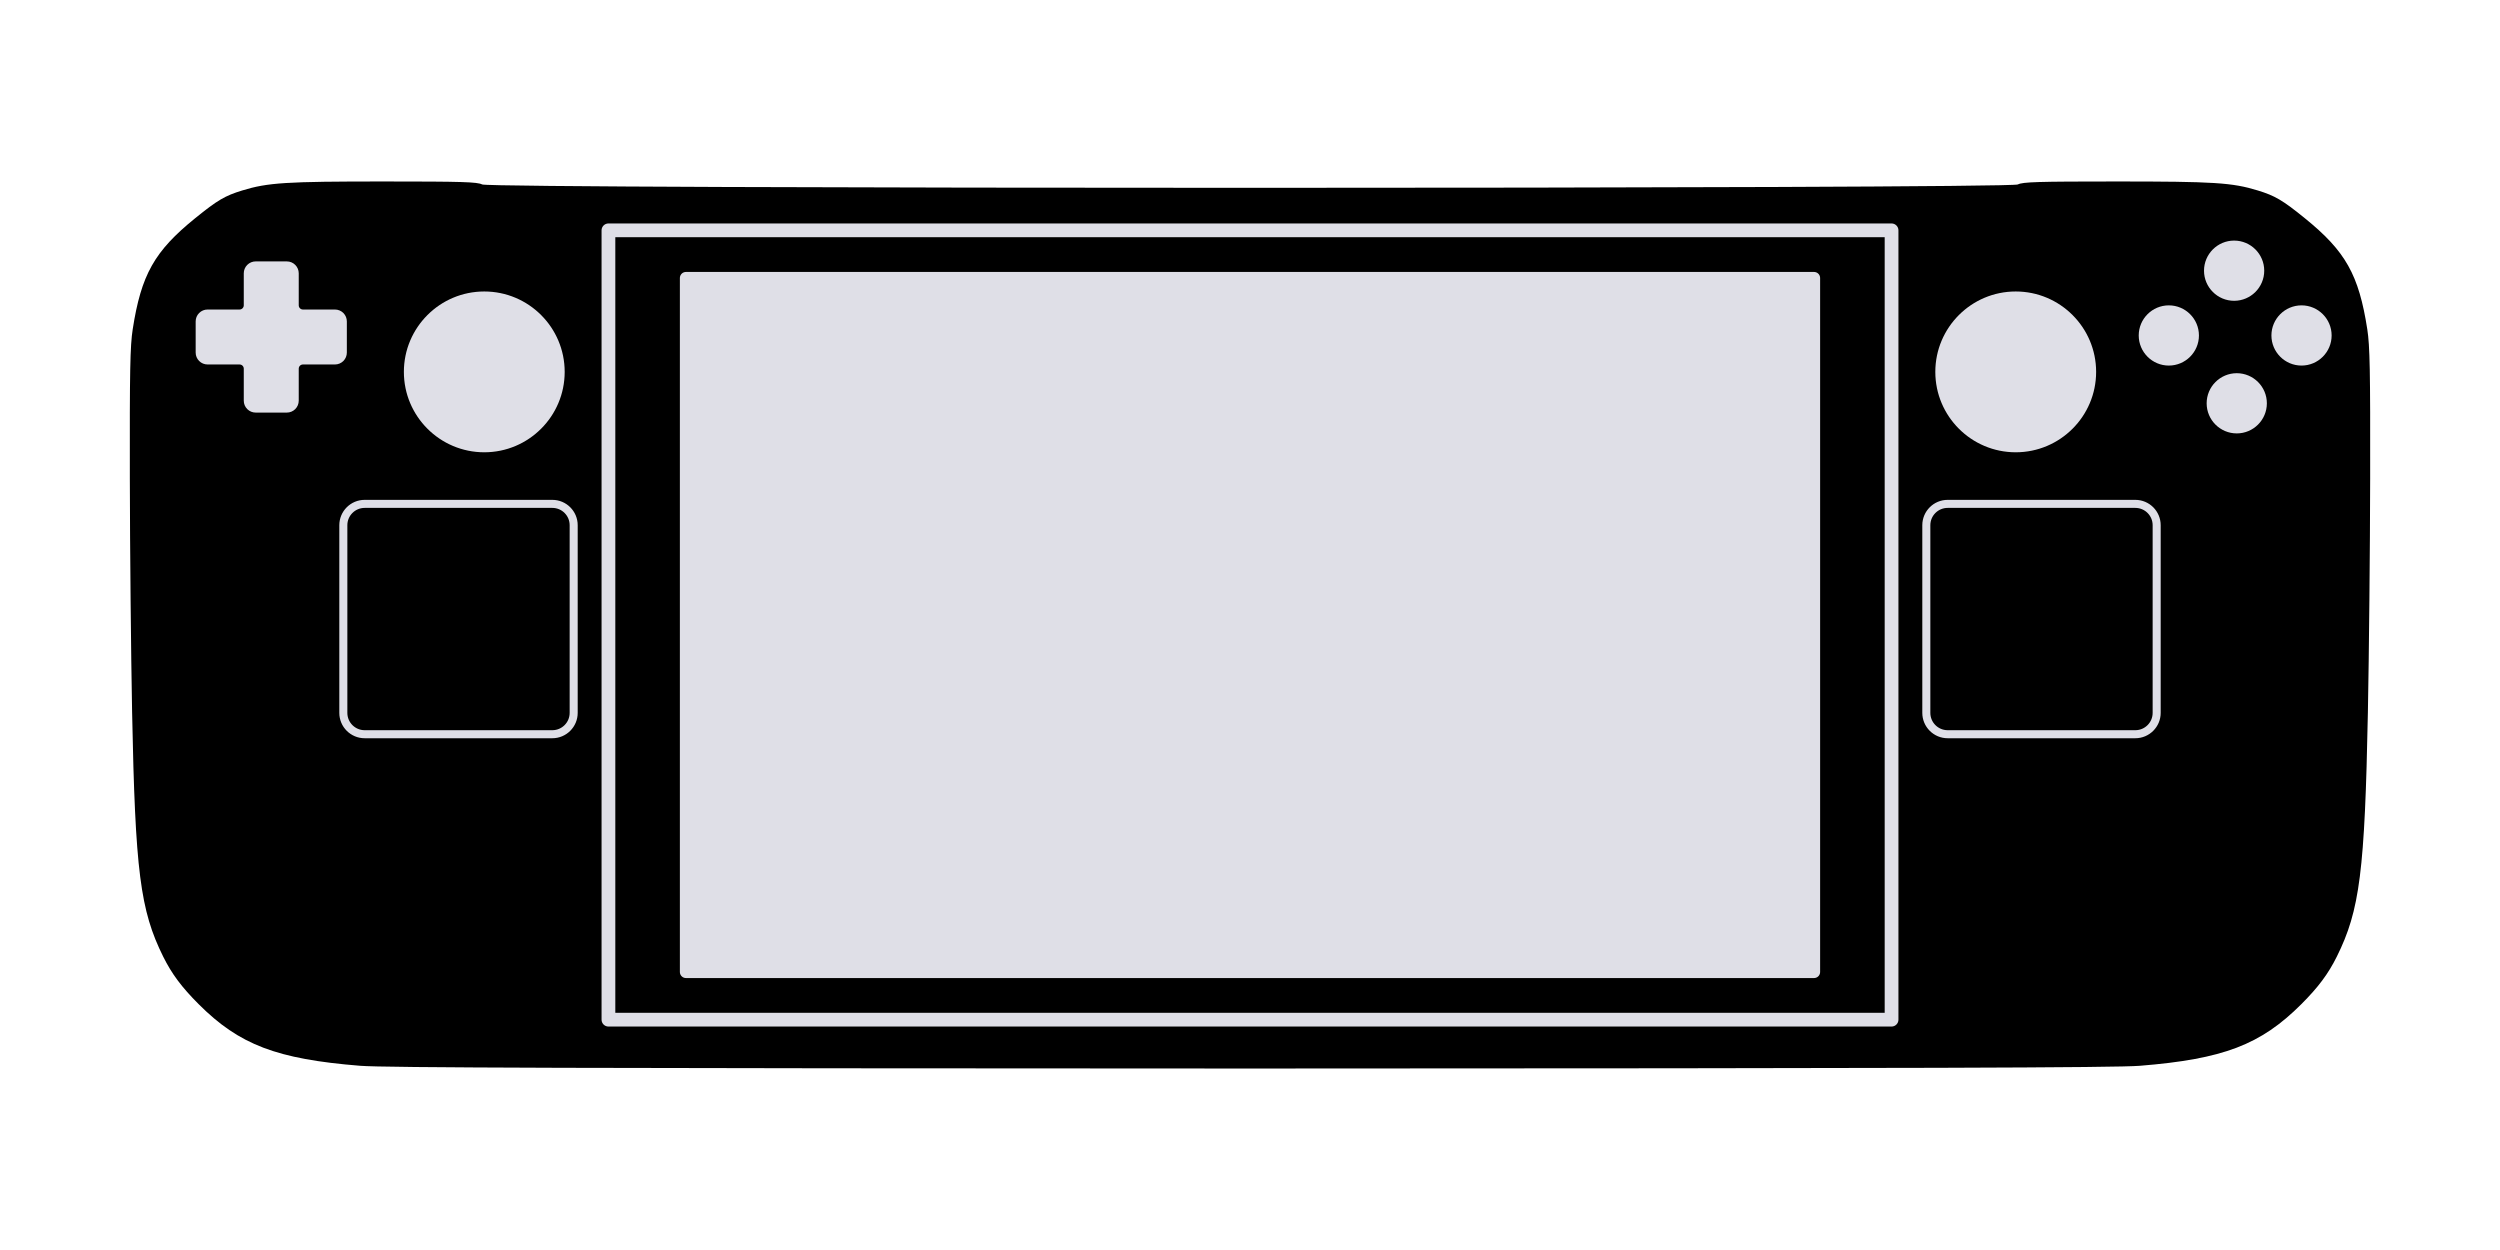
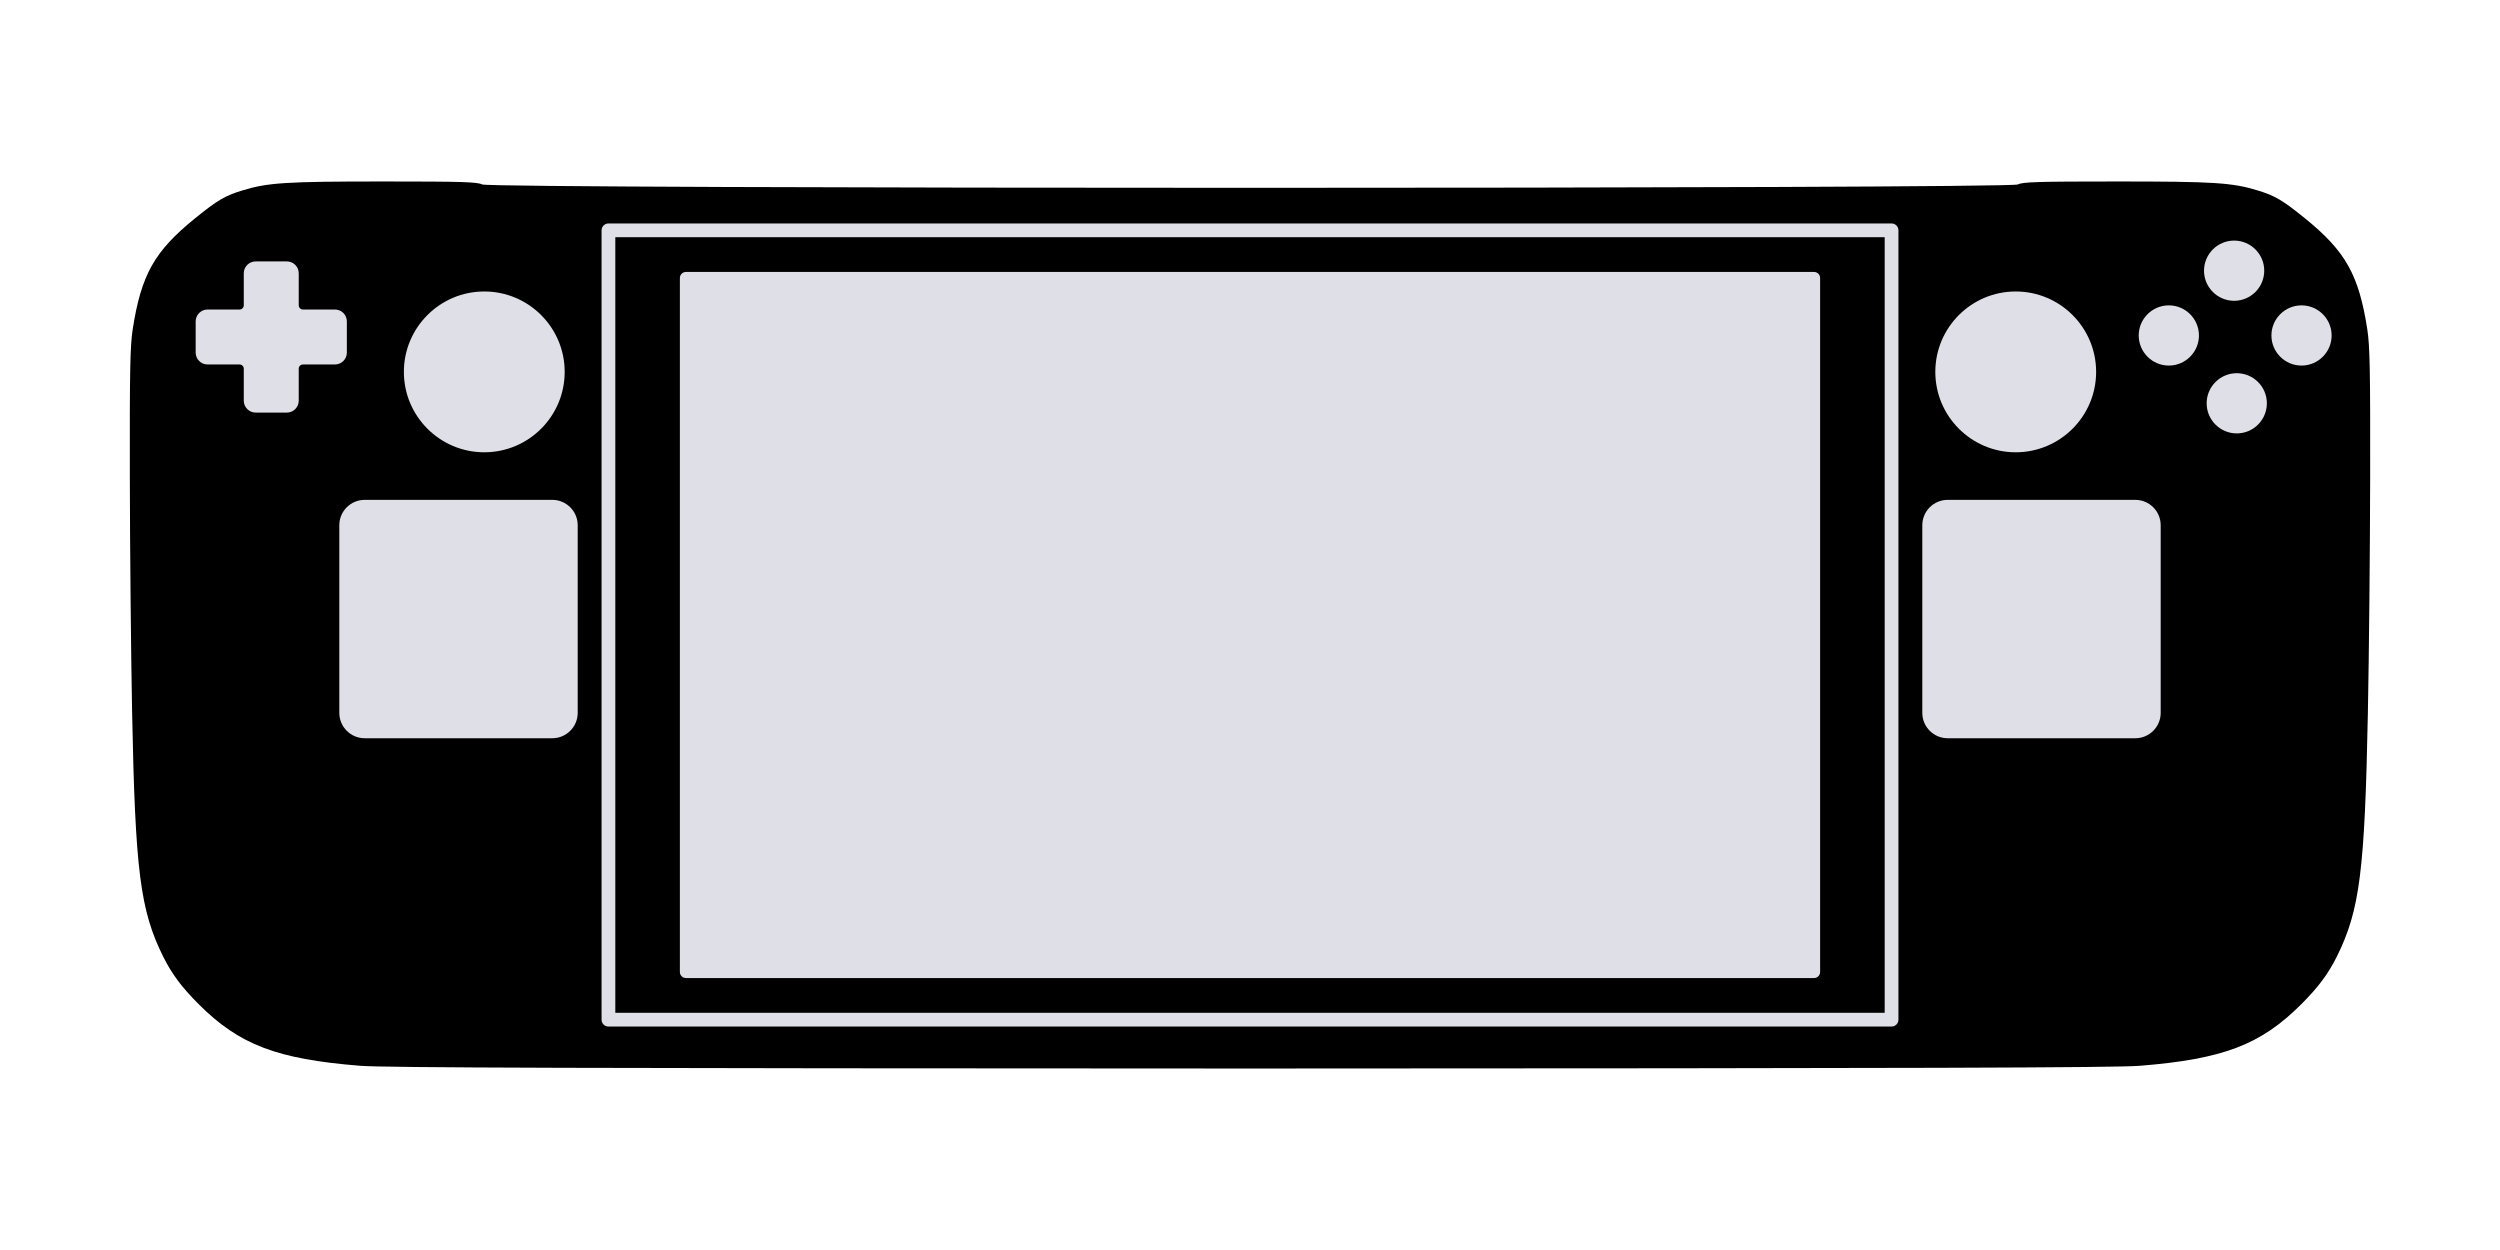
<svg xmlns="http://www.w3.org/2000/svg" xml:space="preserve" width="1000" height="500" version="1.1" id="svg29">
  <defs id="defs29" />
  <path d="M153.64 72.59c-39.215-.006-46.526.458-56.751 3.596-6.925 2.125-9.911 3.886-18.77 11.059-16.37 13.254-21.641 22.623-25.04 44.496-1.03 6.625-1.219 16.493-1.144 59.552.049 28.386.46 70.548.911 93.694 1.24 63.495 3.232 79.155 12.432 97.664 3.437 6.916 7.4 12.228 14.185 19.013 16.254 16.253 31.21 21.962 64.593 24.65 9.656.778 87.598 1.018 353.813 1.096h4.261c266.216-.078 344.158-.318 353.814-1.095 33.384-2.69 48.34-8.398 64.593-24.651 6.784-6.785 10.748-12.097 14.185-19.013 9.2-18.51 11.191-34.169 12.432-97.664.452-23.146.862-65.308.911-93.694.075-43.059-.115-52.927-1.144-59.552-3.399-21.873-8.67-31.242-25.04-44.496-8.859-7.173-11.845-8.934-18.77-11.059-10.225-3.138-17.536-3.602-56.75-3.596-31.22.004-37.297.188-39.219 1.19-3.45 1.8-610.83 1.802-614.284 0-1.922-1.002-7.999-1.186-39.218-1.19" style="fill:#000;fill-rule:evenodd;stroke:none;stroke-width:4.398;stroke-linecap:round;stroke-miterlimit:7;paint-order:stroke markers fill" id="path1" />
  <path style="baseline-shift:baseline;display:inline;overflow:visible;opacity:1;vector-effect:none;fill:#dfdfe7;enable-background:accumulate;stop-color:#000000;stop-opacity:1" d="m 806.289,116.592 c -17.746,0 -32.162,14.416 -32.162,32.162 0,17.746 14.416,32.162 32.162,32.162 17.746,0 32.162,-14.416 32.162,-32.162 0,-17.746 -14.416,-32.162 -32.162,-32.162 z" id="circle2" />
-   <rect width="92.137" height="92.137" x="770.53" y="201.551" rx="8.539" style="fill:none;fill-rule:evenodd;stroke:#dfdfe7;stroke-width:3.216;stroke-linecap:round;stroke-miterlimit:7;stroke-opacity:1;paint-order:stroke markers fill" id="rect2" />
-   <rect width="92.137" height="92.137" x="-229.47" y="201.551" rx="8.539" style="fill:none;fill-rule:evenodd;stroke:#dfdfe7;stroke-width:3.216;stroke-linecap:round;stroke-miterlimit:7;stroke-opacity:1;paint-order:stroke markers fill" transform="scale(-1 1)" id="rect3" />
+   <path style="baseline-shift:baseline;display:inline;overflow:visible;opacity:1;vector-effect:none;fill:#dfdfe7;fill-rule:evenodd;stroke-linecap:round;stroke-miterlimit:7;paint-order:stroke markers fill;enable-background:accumulate;stop-color:#000000;stop-opacity:1" d="m 779.068,199.943 c -5.594,0 -10.146,4.553 -10.146,10.146 v 75.059 c 0,5.594 4.553,10.146 10.146,10.146 h 75.061 c 5.594,0 10.146,-4.553 10.146,-10.146 v -75.059 c 0,-5.594 -4.553,-10.146 -10.146,-10.146 z" id="rect2" />
+   <path style="baseline-shift:baseline;display:inline;overflow:visible;opacity:1;vector-effect:none;fill:#dfdfe7;fill-rule:evenodd;stroke-linecap:round;stroke-miterlimit:7;paint-order:stroke markers fill;enable-background:accumulate;stop-color:#000000;stop-opacity:1" d="m -220.932,199.943 c -5.594,0 -10.146,4.553 -10.146,10.146 v 75.059 c 0,5.594 4.553,10.146 10.146,10.146 h 75.061 c 5.594,0 10.146,-4.553 10.146,-10.146 v -75.059 c 0,-5.594 -4.553,-10.146 -10.146,-10.146 z" id="rect3" transform="scale(-1,1)" />
  <path d="M893.65 96.235c-6.641 0-12.043 5.401-12.043 12.043s5.402 12.042 12.043 12.042c6.642 0 12.042-5.4 12.042-12.042s-5.4-12.043-12.042-12.043m-26.118 25.908c-6.641 0-12.043 5.401-12.043 12.043s5.402 12.043 12.043 12.043c6.642 0 12.042-5.402 12.042-12.043 0-6.642-5.4-12.043-12.042-12.043m53.079 0c-6.643 0-12.043 5.4-12.043 12.042s5.401 12.043 12.043 12.043 12.04-5.401 12.04-12.043-5.399-12.043-12.04-12.043m-25.908 27.137c-6.642 0-12.043 5.401-12.043 12.043s5.401 12.042 12.043 12.042 12.042-5.4 12.042-12.042-5.4-12.043-12.042-12.043" style="baseline-shift:baseline;display:inline;overflow:visible;vector-effect:none;fill:#dfdfe7;fill-opacity:1;stroke-width:.516;stop-color:#000" id="path4" />
  <path d="M102.278 104.563a4.756 4.756 0 0 0-4.769 4.769v12.795a1.68 1.68 0 0 1-1.68 1.68H83.034a4.756 4.756 0 0 0-4.769 4.769v12.447a4.756 4.756 0 0 0 4.77 4.768h12.794a1.68 1.68 0 0 1 1.68 1.68v12.795a4.756 4.756 0 0 0 4.769 4.77h12.448a4.756 4.756 0 0 0 4.768-4.77v-12.794a1.68 1.68 0 0 1 1.68-1.68h12.797a4.756 4.756 0 0 0 4.766-4.769v-12.447a4.756 4.756 0 0 0-4.767-4.768h-12.797a1.68 1.68 0 0 1-1.68-1.68v-12.796a4.756 4.756 0 0 0-4.767-4.768z" style="fill:#dfdfe7;fill-opacity:1;fill-rule:evenodd;stroke:none;stroke-width:2.022;stroke-miterlimit:7;paint-order:stroke markers fill" id="path5" />
  <rect width="513.249" height="315.732" x="243.375" y="92.134" rx="19.818" ry="0" style="fill:none;fill-opacity:1;fill-rule:evenodd;stroke:#dfdfe7;stroke-width:5.5;stroke-linecap:square;stroke-linejoin:round;stroke-miterlimit:7;stroke-opacity:1;paint-order:stroke markers fill" id="rect18" />
  <rect width="451.261" height="277.599" x="274.369" y="111.2" rx="17.425" ry="0" style="fill:#dfdfe7;fill-opacity:1;fill-rule:evenodd;stroke:#dfdfe7;stroke-width:4.836;stroke-linecap:square;stroke-linejoin:round;stroke-miterlimit:7;stroke-opacity:1;paint-order:stroke markers fill" id="rect19" />
  <g transform="translate(-612.577)" id="g29">
    <path style="baseline-shift:baseline;display:inline;overflow:visible;opacity:1;vector-effect:none;fill:#dfdfe7;enable-background:accumulate;stop-color:#000000;stop-opacity:1" d="m 806.289,116.592 c -17.746,0 -32.162,14.416 -32.162,32.162 0,17.746 14.416,32.162 32.162,32.162 17.746,0 32.162,-14.416 32.162,-32.162 0,-17.746 -14.416,-32.162 -32.162,-32.162 z" id="circle29" />
  </g>
</svg>
